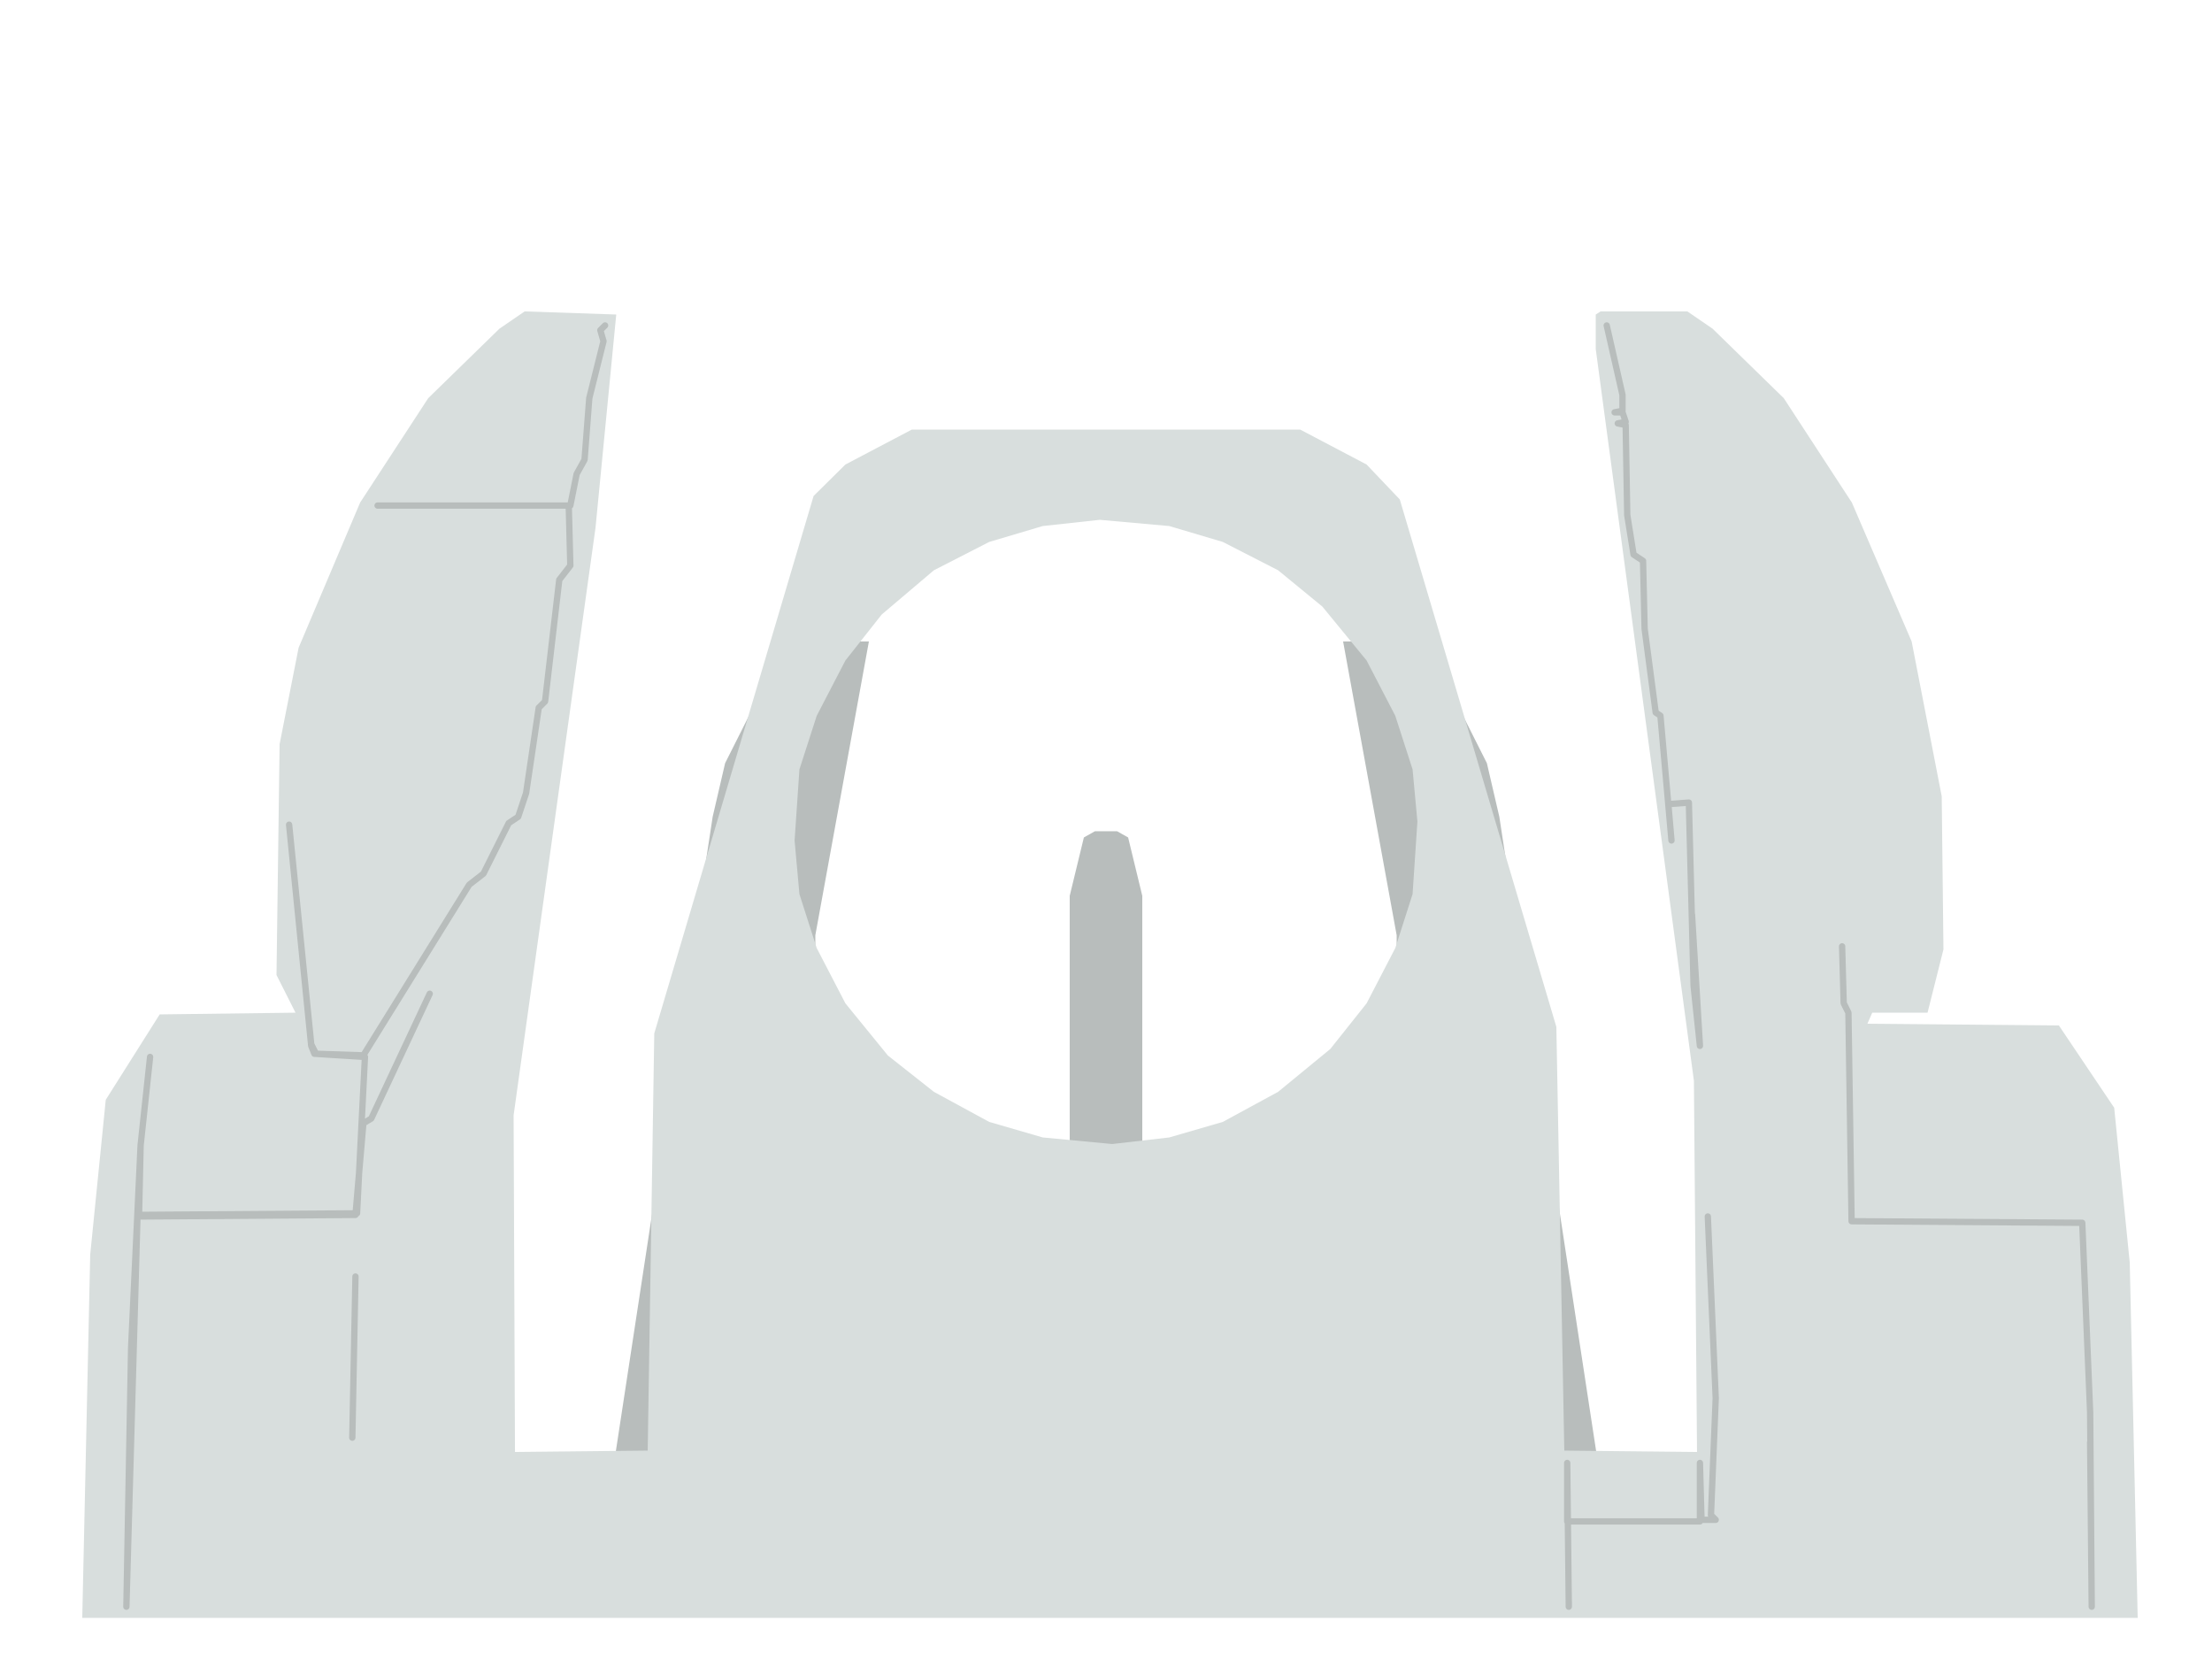
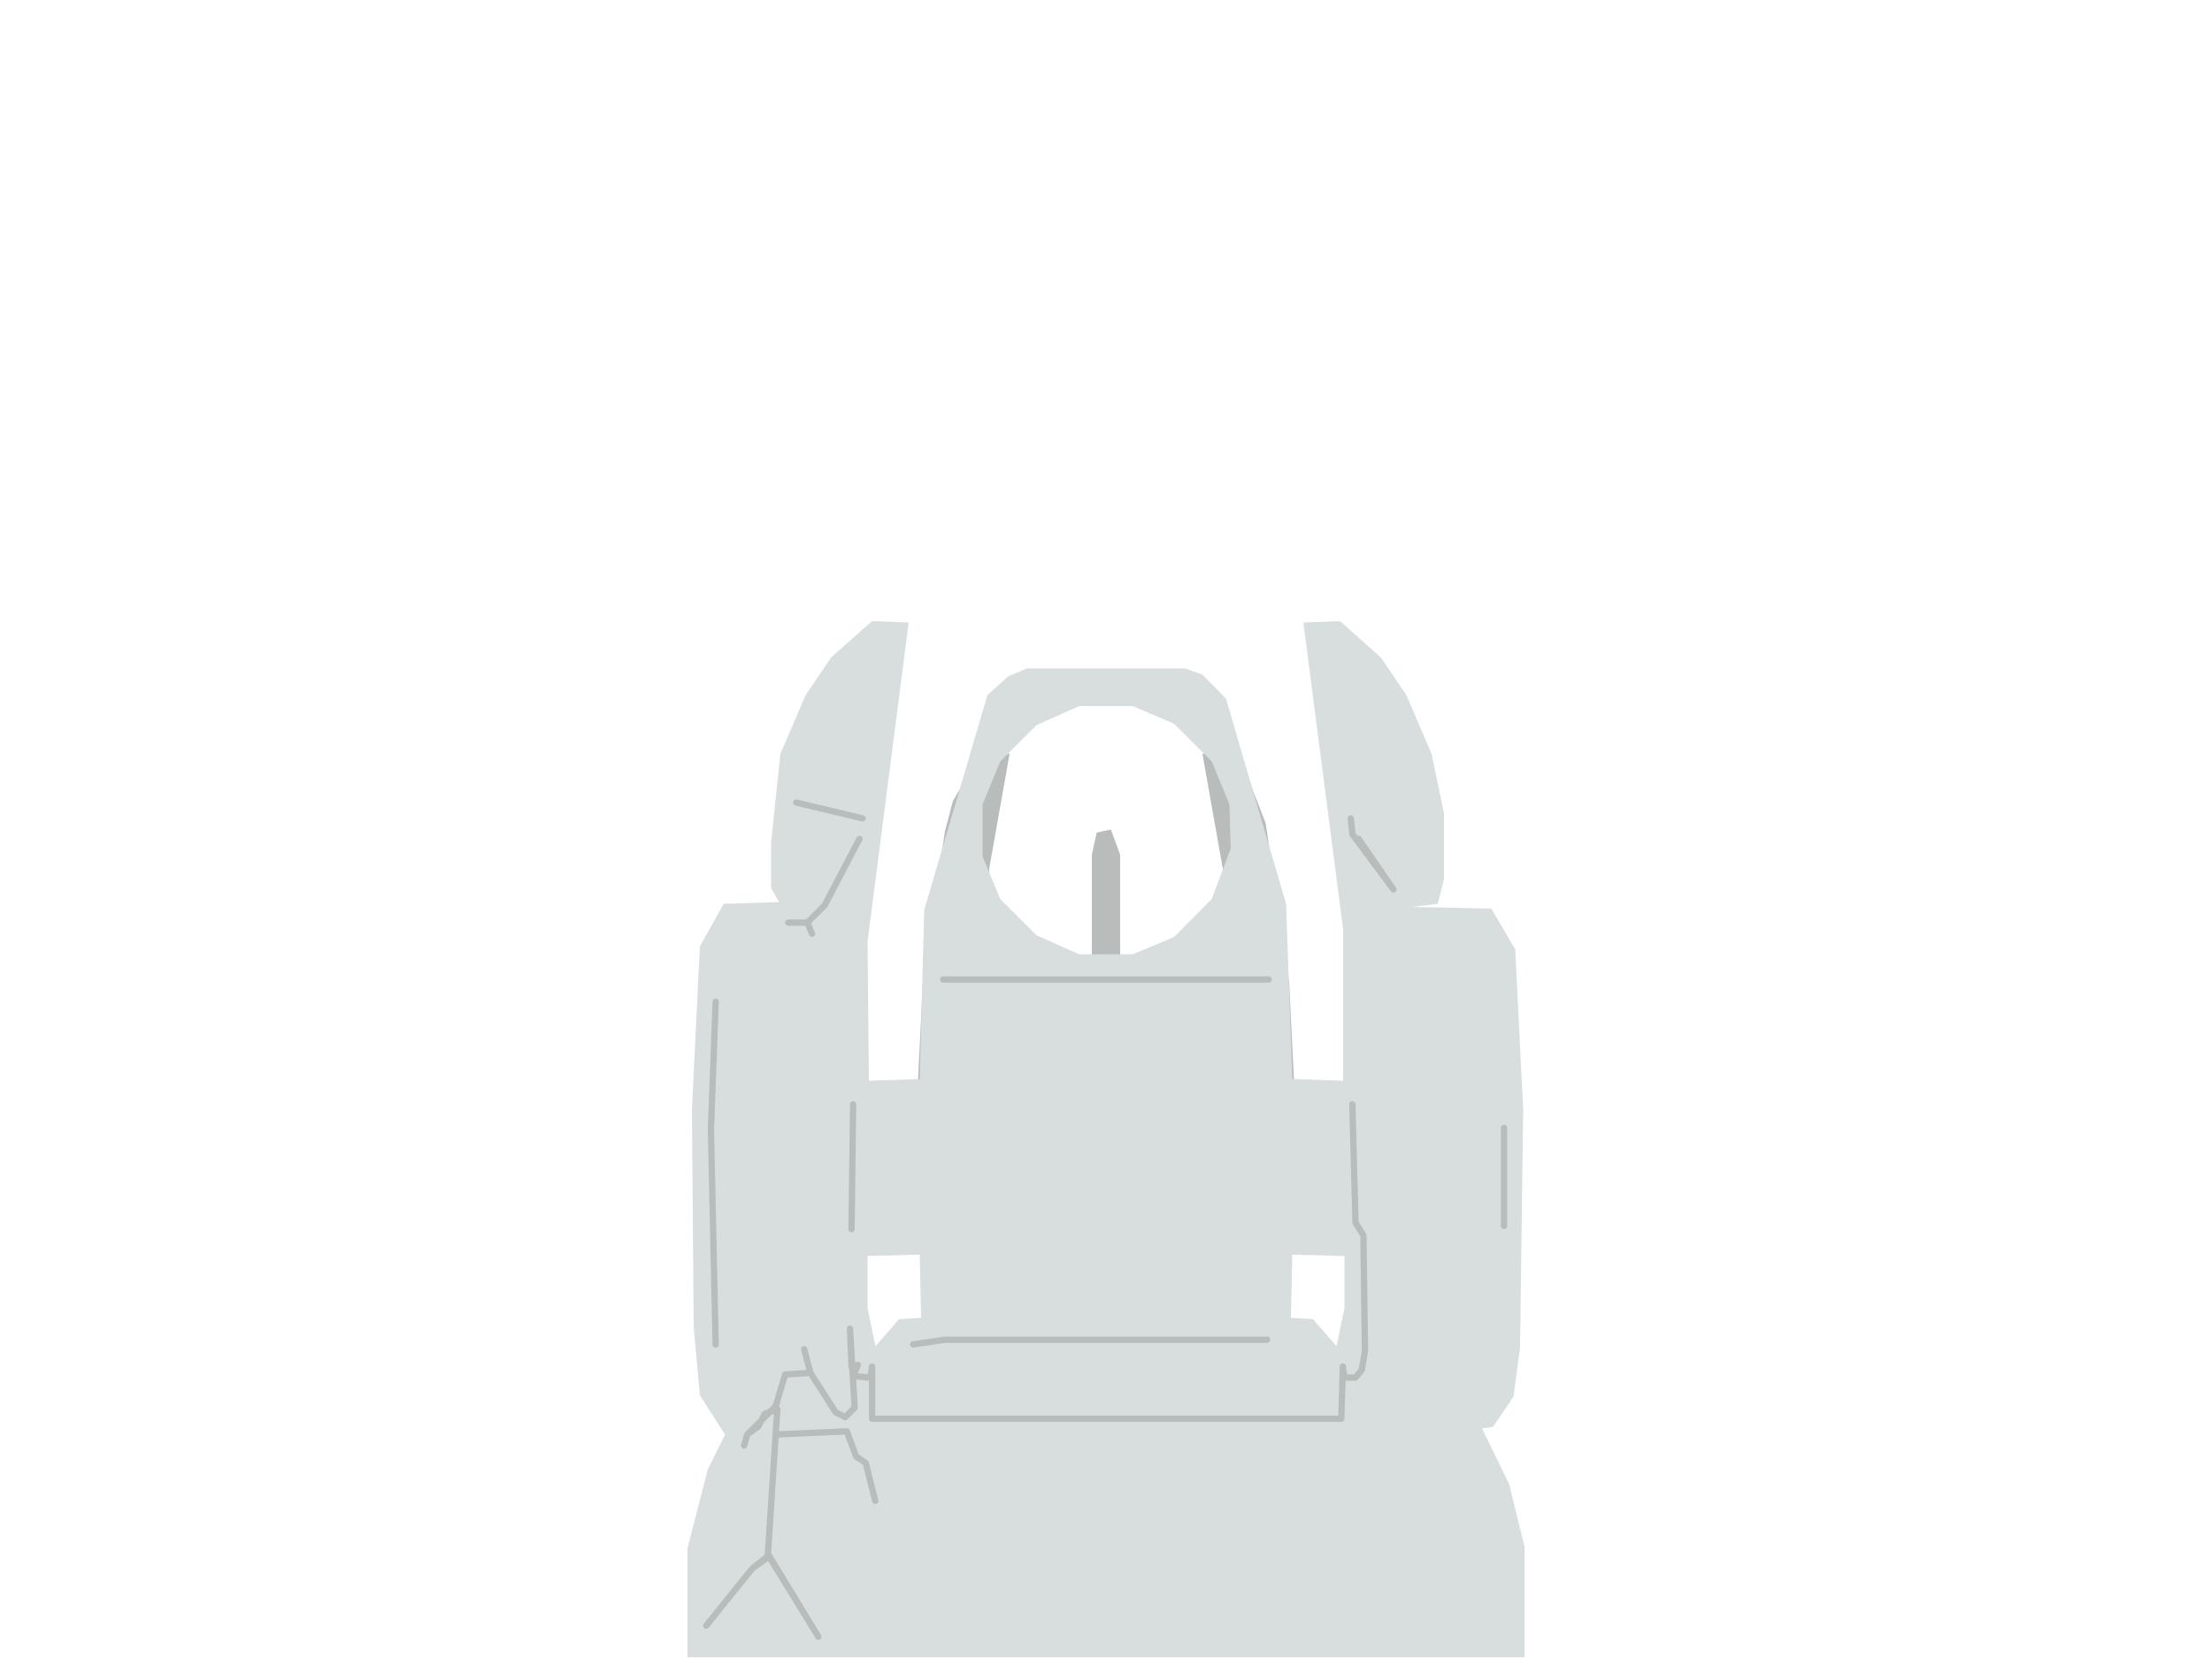
<svg xmlns="http://www.w3.org/2000/svg" viewBox="0 0 64 48">
-   <path d="M22.54,19.66 L21.67,20.71 L20.98,22.08 L20.62,23.63 L17.78,42.24 L46.22,42.24 L43.38,23.63 L43.02,22.08 L42.33,20.71 L41.19,19.38 L40.09,18.56 L38.86,18.56 L40.41,27.06 L40.41,31.41 L38.77,37.71 L33.05,37.67 L33.05,25.92 L32.64,24.23 L32.32,24.05 L31.68,24.05 L31.36,24.23 L30.95,25.92 L30.95,37.67 L25.14,37.62 L23.59,31.41 L23.59,27.06 L25.14,18.56 L23.91,18.56Z" fill="#b8bdbc" fill-rule="evenodd" />
-   <path d="M12.39,11.52 L10.42,14.54 L8.64,18.74 L8.09,21.53 L8.00,28.21 L8.55,29.30 L4.62,29.35 L3.06,31.82 L2.61,36.30 L2.38,46.81 L61.85,46.81 L61.62,36.53 L61.17,32.05 L59.57,29.67 L54.03,29.62 L54.17,29.30 L55.77,29.30 L56.23,27.47 L56.18,23.04 L55.31,18.56 L53.58,14.54 L51.61,11.52 L49.55,9.51 L48.82,9.01 L46.31,9.01 L46.17,9.10 L46.17,10.10 L49.01,31.27 L49.10,42.01 L45.26,41.97 L45.03,29.71 L40.50,14.45 L39.54,13.44 L37.62,12.43 L26.38,12.43 L24.46,13.44 L23.54,14.35 L18.93,29.90 L18.74,41.97 L14.90,42.01 L14.86,32.27 L17.23,15.27 L17.83,9.10 L15.18,9.01 L14.45,9.51Z M31.82,15.04 L33.83,15.22 L35.38,15.68 L36.98,16.50 L38.26,17.55 L39.54,19.11 L40.37,20.71 L40.87,22.26 L41.01,23.77 L40.87,25.87 L40.37,27.43 L39.54,29.03 L38.49,30.35 L36.98,31.59 L35.38,32.46 L33.83,32.91 L32.18,33.10 L30.17,32.91 L28.62,32.46 L27.02,31.59 L25.69,30.54 L24.46,29.03 L23.63,27.43 L23.13,25.87 L22.99,24.32 L23.13,22.26 L23.63,20.71 L24.46,19.11 L25.51,17.78 L27.02,16.50 L28.62,15.68 L30.17,15.22Z" fill="#d8dedd" fill-rule="evenodd" />
+   <path d="M28.02,22.40 L27.57,23.18 L27.34,24.05 L26.70,28.43 L26.56,31.27 L26.29,31.31 L37.71,31.31 L37.44,31.27 L37.30,28.43 L36.62,23.82 L36.16,22.63 L35.29,21.81 L34.79,21.81 L35.38,25.14 L35.38,27.02 L34.70,29.53 L32.41,29.49 L32.41,24.73 L32.14,24.00 L31.73,24.09 L31.59,24.73 L31.59,29.49 L29.26,29.49 L28.62,27.02 L28.62,25.14 L29.21,21.81 L28.71,21.81Z" fill="#b8bdbc" fill-rule="evenodd" />
+   <path d="M24.05,19.02 L23.31,20.11 L22.58,21.81 L22.31,24.37 L22.31,25.69 L22.54,26.10 L20.94,26.15 L20.25,27.38 L20.02,32.09 L20.07,38.40 L20.25,40.37 L20.98,41.51 L20.48,42.51 L19.89,44.80 L19.89,47.95 L44.11,47.95 L44.11,44.75 L43.66,42.93 L42.88,41.33 L43.20,41.28 L43.79,40.41 L43.98,38.99 L44.07,32.09 L43.84,27.47 L43.15,26.29 L40.87,26.24 L41.60,26.15 L41.78,25.42 L41.78,23.54 L41.42,21.81 L40.69,20.11 L39.95,19.02 L38.77,17.97 L37.71,18.01 L38.86,26.88 L38.86,31.27 L37.39,31.22 L37.21,26.15 L35.47,20.21 L34.79,19.52 L34.29,19.34 L29.71,19.34 L29.17,19.57 L28.57,20.11 L26.74,26.33 L26.61,31.22 L25.14,31.27 L25.10,27.25 L26.29,18.01 L25.23,17.97Z M37.39,36.30 L38.90,36.34 L38.90,37.85 L38.67,38.95 L37.99,38.17 L37.35,38.13Z M26.61,36.30 L26.65,38.13 L26.01,38.17 L25.33,38.95 L25.10,37.85 L25.10,36.34Z M31.22,20.43 L32.78,20.43 L33.97,20.94 L35.06,22.03 L35.57,23.27 L35.61,24.55 L35.06,26.01 L33.97,27.11 L32.78,27.61 L31.22,27.61 L29.99,27.06 L28.94,26.01 L28.43,24.78 L28.43,23.27 L28.94,22.03 L29.99,20.98Z" fill="#d8dedd" fill-rule="evenodd" />
  <g transform="scale(0.04571)" fill="none" stroke="#b8bdbc" stroke-width="4.0" stroke-linecap="round" stroke-linejoin="round">
-     <path d="M383,206 L380,209 L382,216 L373,252 L370,291 L365,300 L361,320 L239,320 L360,320 L361,358 L354,367 L345,444 L341,448 L333,502 L328,517 L322,521 L306,553 L297,560 L230,668 L200,667 L197,661 L183,522 L197,662 L199,667 L231,669 L226,768 L88,769 L89,725 L95,669 L89,725 L83,853 L80,1017 L87,770 L225,769 L230,711 L235,708 L272,629" />
-     <path d="M1017,206 L1027,250 L1027,260 L1022,261 L1027,261 L1029,267 L1024,268 L1029,269 L1030,326 L1034,351 L1040,355 L1041,398 L1048,451 L1051,453 L1058,532 L1056,509 L1069,508 L1072,624 L1076,662 L1071,579" />
-     <path d="M1166,599 L1167,635 L1170,641 L1172,773 L1318,774 L1323,894 L1324,1017 L1323,913" />
-     <path d="M1081,770 L1086,885 L1083,959 L1086,962 L1077,962 L1076,926 L1076,963 L992,963 L992,926 L993,1017 L993,1014" />
-     <path d="M225,808 L223,910" />
+     <path d="M856,699 L858,774 L863,782 L864,855 L862,867 L858,872 L851,872 L850,865 L849,898 L552,898 L552,865 L551,872 L540,871 L543,864 L539,865 L538,841 L541,891 L535,897 L529,894 L513,869 L509,854 L513,869 L497,870 L491,890 L473,908 L471,915 L473,908 L480,903 L484,895 L492,892 L486,985 L476,993 L447,1029 L476,993 L487,985 L518,1036 L486,984 L491,908 L536,906 L542,922 L548,926 L554,950" />
+     <path d="M598,848 L578,851 L598,848 L802,848" />
+     <path d="M453,634 L450,715 L453,851" />
+     <path d="M597,620 L803,620" />
+     <path d="M544,531 L522,573 L511,584 L499,584 L511,584 L514,591" />
+     <path d="M855,518 L856,528 L882,563 L860,531" />
+     <path d="M540,699 L539,778" />
+     <path d="M952,714 L952,776" />
+     <path d="M504,508 L546,518" />
  </g>
</svg>
